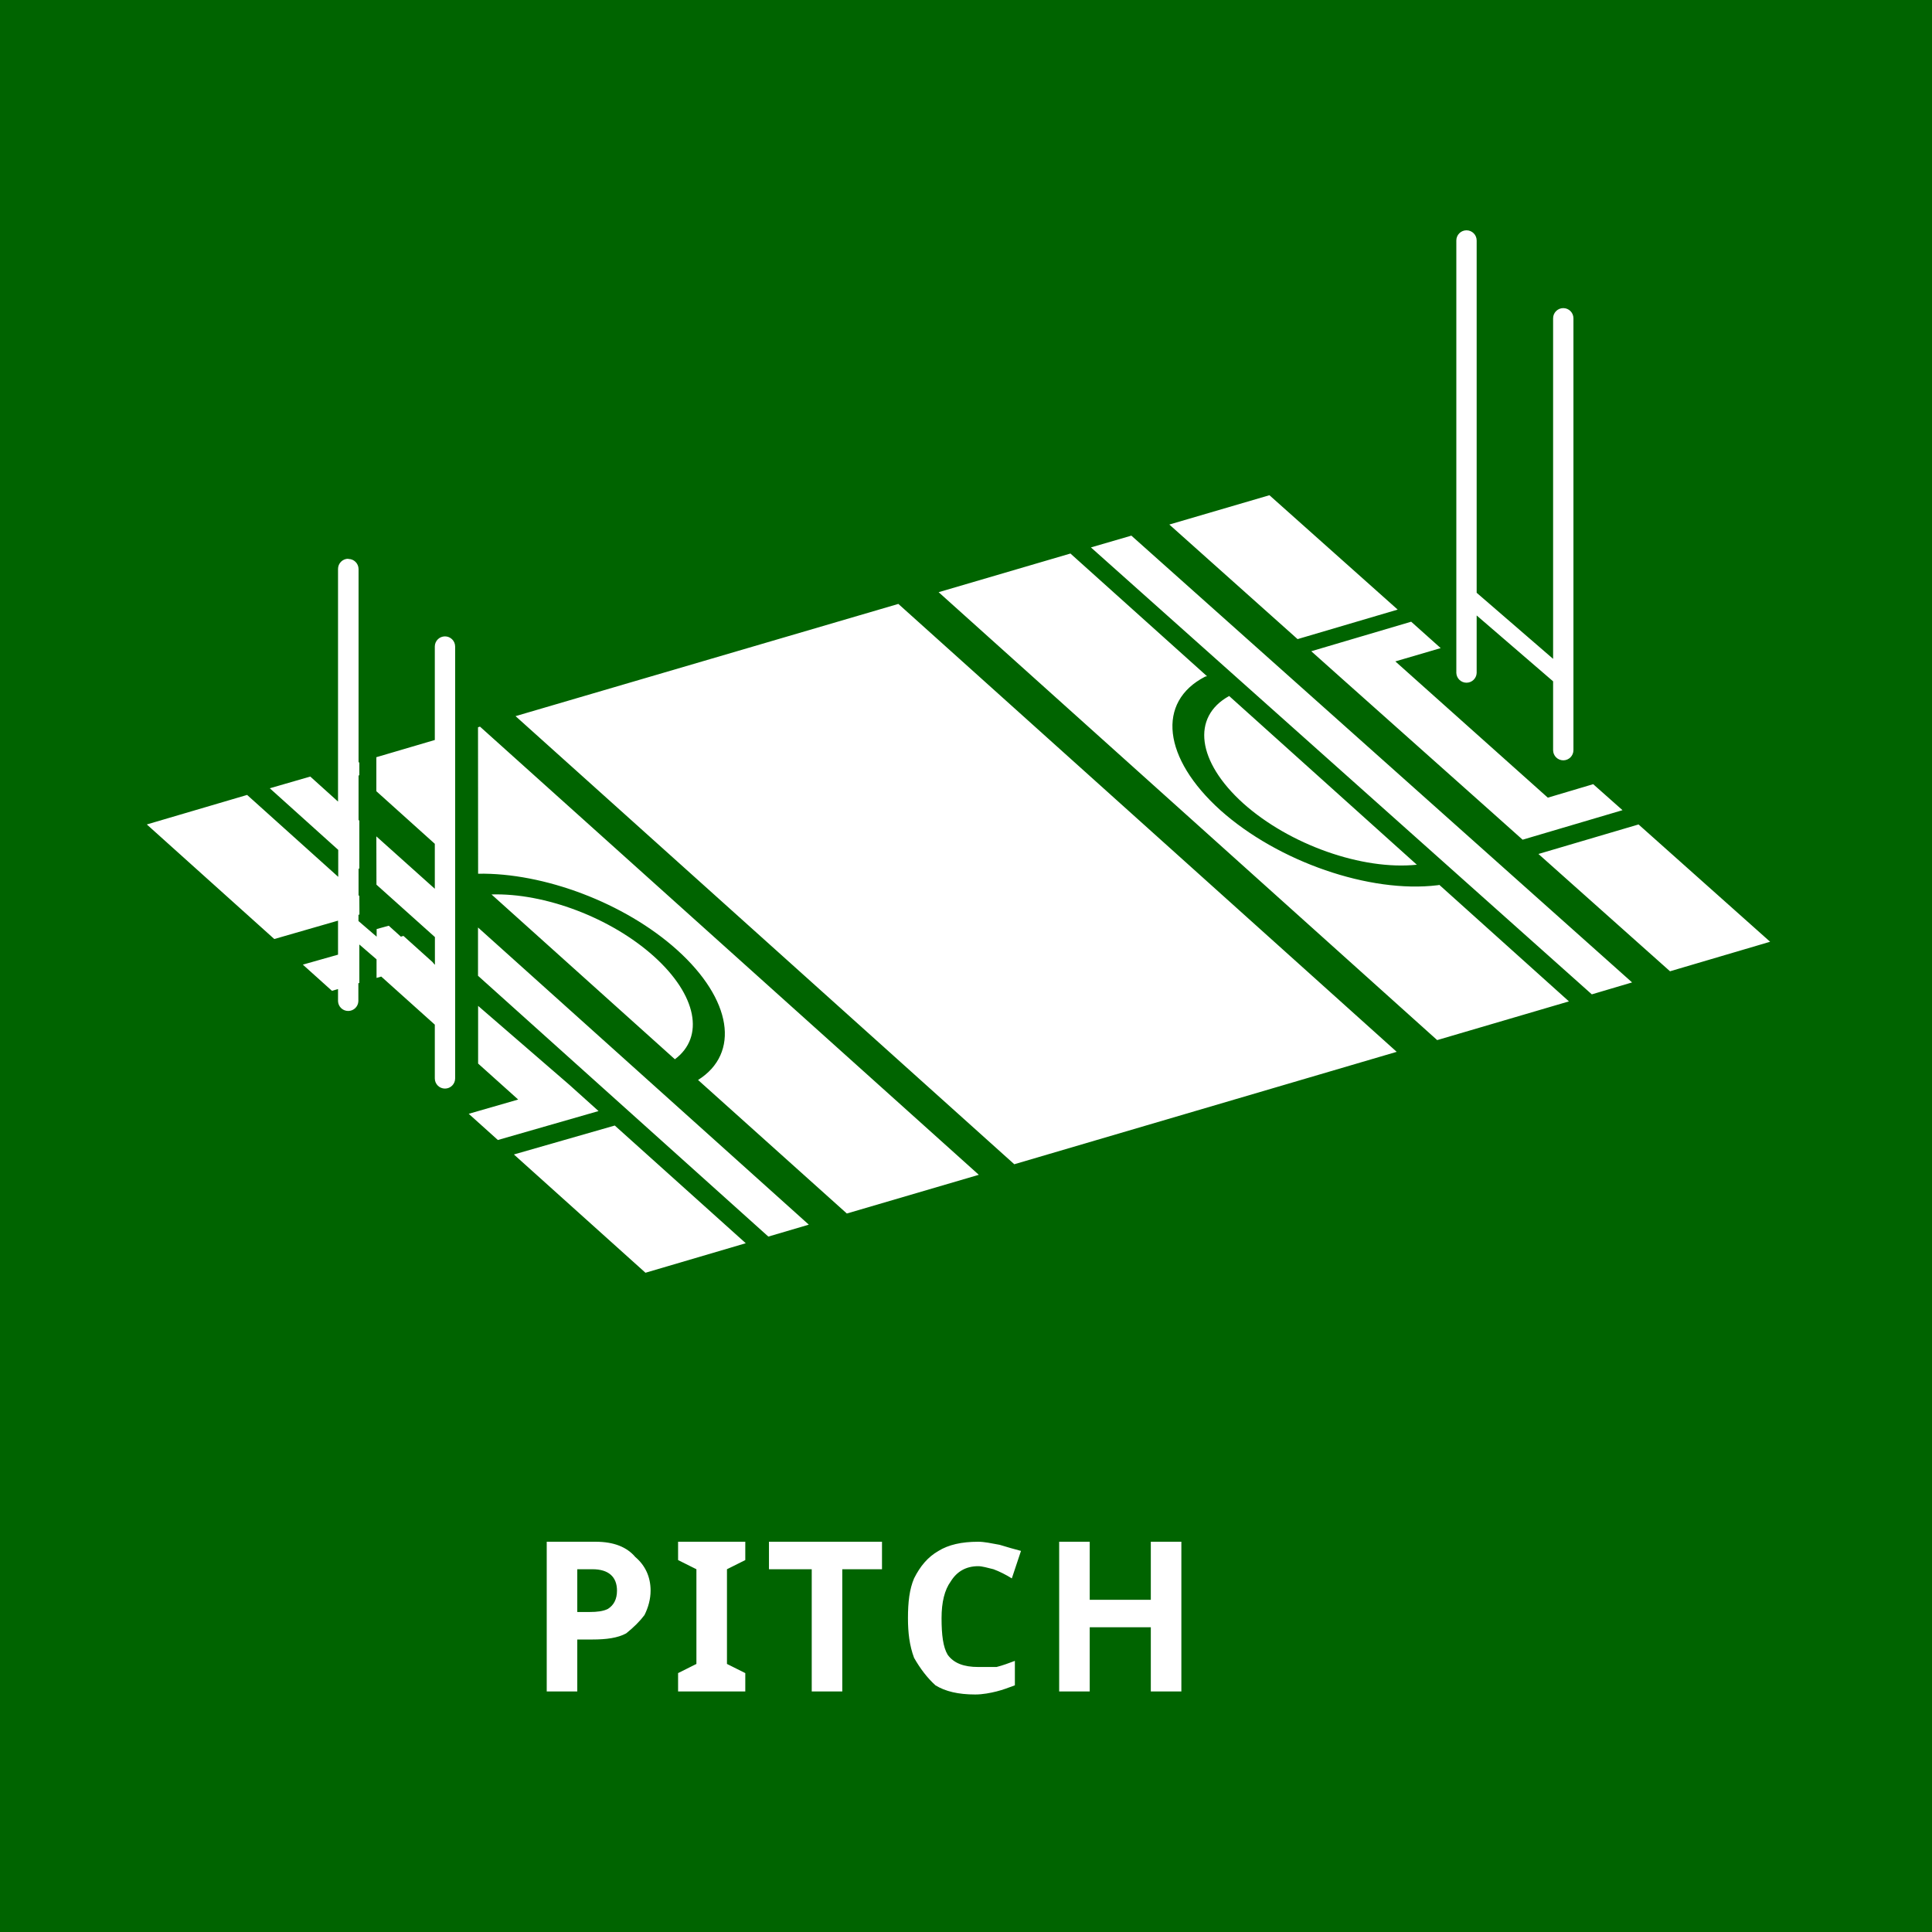
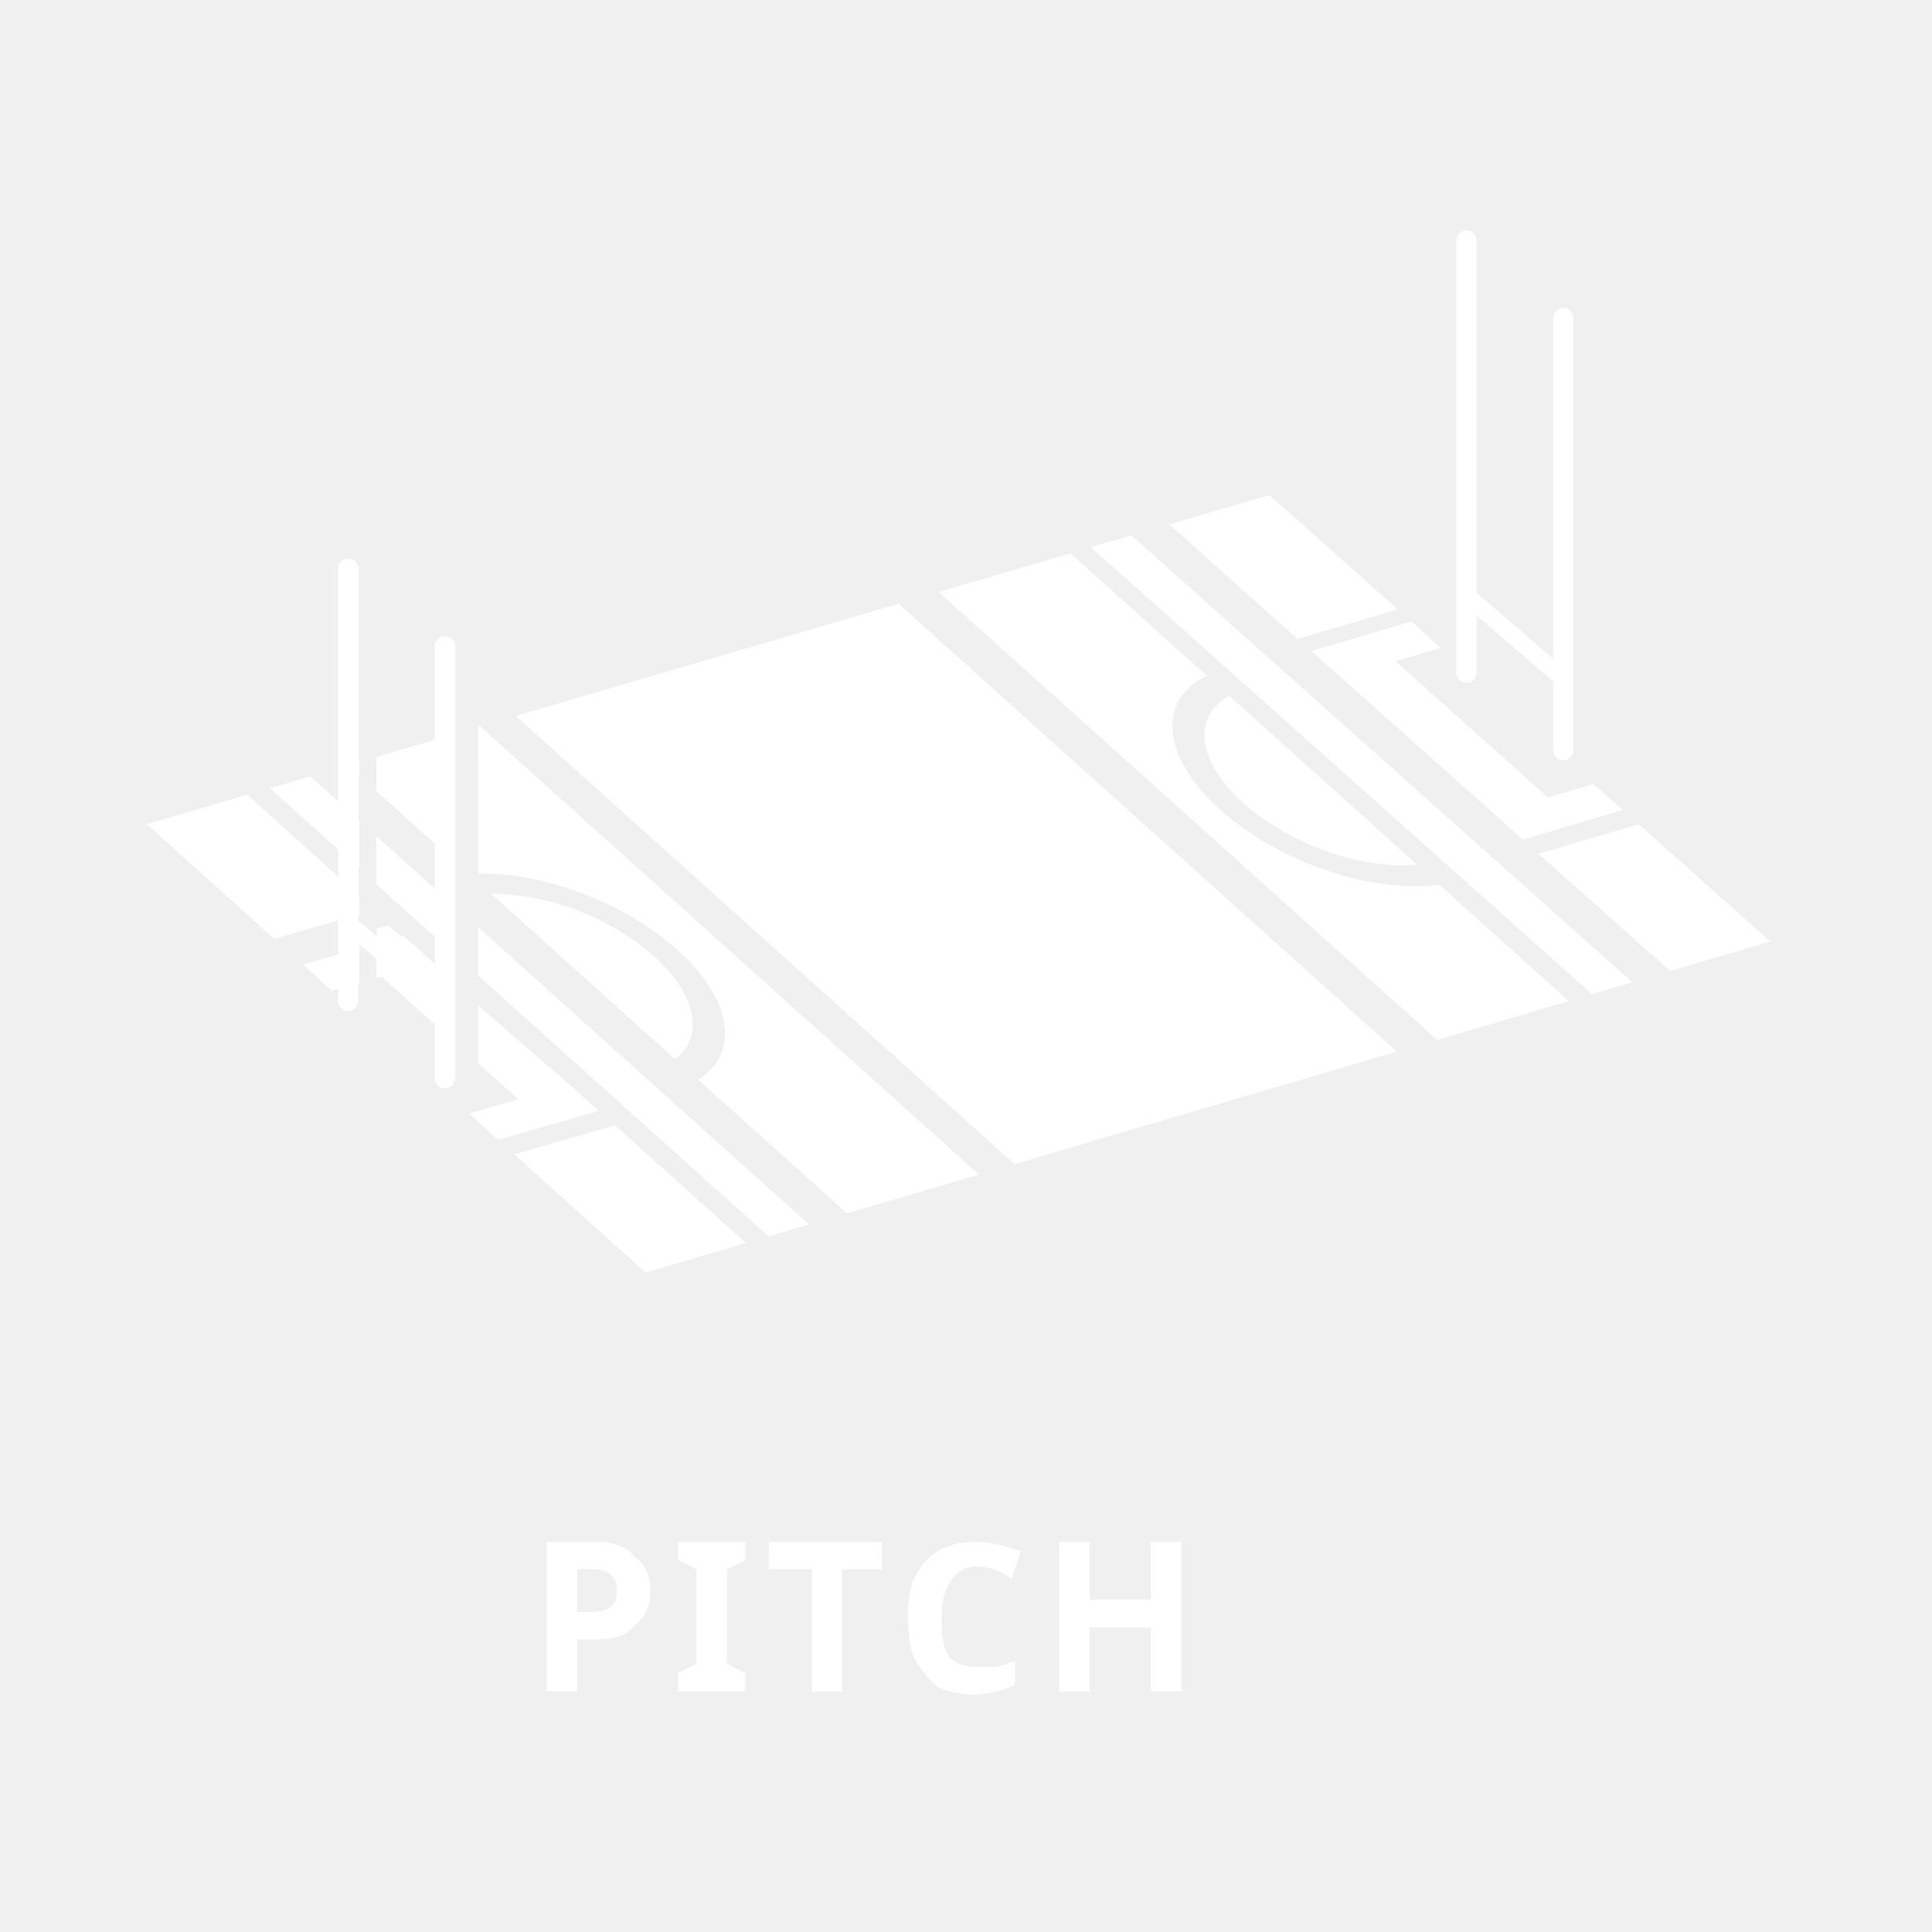
<svg xmlns="http://www.w3.org/2000/svg" version="1.1" viewBox="20.059 30.161 9.882 9.882">
-   <rect id="icon-pitch-clickable" class="bg-item bg" x="19.071" y="29.173" width="11.858" height="11.858" fill="darkgreen" fill-opacity="1" stroke-dasharray="0.045, 0.181" stroke-miterlimit="4.1" stroke-width=".023" style="mix-blend-mode:normal" />
-   <path class="fg" d="m27.56 31.339a0.052 0.052 0 0 0-0.052 0.052v2.212a0.052 0.052 0 0 0 0.052 0.05 0.052 0.052 0 0 0 0.052-0.05v-0.294l0.391 0.337v0.352a0.052 0.052 0 0 0 0.052 0.052 0.052 0.052 0 0 0 0.052-0.052v-2.209a0.052 0.052 0 0 0-0.052-0.052 0.052 0.052 0 0 0-0.052 0.052v1.742l-0.391-0.338v-1.802a0.052 0.052 0 0 0-0.052-0.052zm-1.008 1.355-0.512 0.15 0.656 0.586 0.512-0.151-0.656-0.585zm-0.707 0.207-0.206 0.06 2.562 2.286 0.206-0.061-2.562-2.286zm-0.31 0.091-0.675 0.198 2.55 2.291 0.674-0.198-0.663-0.596c-0.003 9.02e-4 -0.006 0.002-0.01 2e-3 -0.345 0.042-0.815-0.12-1.11-0.384-0.294-0.265-0.328-0.554-0.078-0.683 0.003-9.04e-4 0.006-0.002 0.01-2e-3l-0.698-0.627zm-3.695 0.027a0.052 0.052 0 0 0-0.052 0.052v1.19l-0.142-0.128-0.207 0.06 0.35 0.315v0.138l-0.466-0.419-0.513 0.151 0.652 0.586 0.326-0.094v0.174l-0.18 0.051 0.149 0.134 0.031-0.009v0.062a0.052 0.052 0 0 0 0.052 0.05 0.052 0.052 0 0 0 0.052-0.05v-0.092l0.005-0.001v-0.197l0.088 0.076v0.095l0.024-0.007 0.274 0.246v0.275a0.052 0.052 0 0 0 0.052 0.052 0.052 0.052 0 0 0 0.052-0.052v-2.209a0.052 0.052 0 0 0-0.052-0.052 0.052 0.052 0 0 0-0.052 0.052v0.478l-0.299 0.088v0.174l0.299 0.269v0.23l-0.299-0.268 5.1e-4 0.247 0.299 0.268v0.142c-4e-3 -0.004-0.008-0.009-0.012-0.014l-0.149-0.134-0.013 0.004-0.062-0.056-0.062 0.017v0.039l-0.093-0.08v-0.032l0.005-0.001-5.14e-4 -0.095-0.004-0.004v-0.138l0.004 0.004v-0.247l-0.004-4e-3v-0.23l0.004 0.004v-0.069l-0.004 9.89e-4v-0.989a0.052 0.052 0 0 0-0.052-0.052zm2.814 0.231-1.958 0.574 2.551 2.292 1.956-0.575-2.549-2.291zm2.623 0.091-0.511 0.151 0.15 0.134 0.781 0.696 0.15 0.134 0.511-0.151-0.15-0.133-0.232 0.069-0.78-0.697 0.232-0.068zm-0.931 0.38c-0.194 0.107-0.164 0.336 0.072 0.549 0.237 0.212 0.609 0.343 0.888 0.314l-0.96-0.863zm-3.833 0.157-0.009 0.003 5.14e-4 0.749c0.334-0.006 0.749 0.148 1.018 0.39 0.281 0.253 0.323 0.529 0.107 0.665l0.761 0.683 0.675-0.198-2.551-2.292zm5.927 0.5-0.512 0.151 0.673 0.6 0.512-0.151zm-5.867 0.358 0.938 0.843c0.153-0.114 0.113-0.328-0.107-0.526-0.22-0.198-0.559-0.325-0.831-0.317zm-0.069 0.169v0.247l1.485 1.334 0.207-0.061-1.692-1.52zm5.12e-4 0.401v0.295l0.205 0.184-0.253 0.073 0.149 0.134 0.515-0.148-0.149-0.134zm0.699 0.612-0.516 0.148 0.673 0.605 0.513-0.151z" fill="white" stroke-width=".991" fill-opacity="1" />
-   <text x="24.926" y="38.812" fill="white" font-family="'Devanagari Sangam MN'" font-size="1.058px" font-weight="bold" letter-spacing=".07px" stroke-linecap="round" stroke-miterlimit="4.1" stroke-width=".106" text-align="center" text-anchor="middle" word-spacing=".004px" style="line-height:1.2" xml:space="preserve" fill-opacity="1" class="fg">
-     <tspan x="24.961" y="38.812" fill="white" font-size="1.058px" stroke-width=".106" fill-opacity="1" class="fg">PITCH</tspan>
+   <rect id="icon-pitch-clickable" x="19.071" y="29.173" width="11.858" height="11.858" fill="transparent" fill-opacity="0" stroke-dasharray="0.045, 0.181" stroke-miterlimit="4.1" stroke-width="0.023" style="mix-blend-mode:normal" class="bg-item bg" />
+   <g id="txt-pitch" transform="matrix(0.8360323,0,0,0.8360323,-4.99267,29.16216)" stroke-linecap="round" stroke-miterlimit="4.1" />
+   <path d="m 27.56,31.339 a 0.052,0.052 0 0 0 -0.052,0.052 v 2.212 a 0.052,0.052 0 0 0 0.052,0.05 0.052,0.052 0 0 0 0.052,-0.05 v -0.294 l 0.391,0.337 v 0.352 a 0.052,0.052 0 0 0 0.052,0.052 0.052,0.052 0 0 0 0.052,-0.052 v -2.21 a 0.052,0.052 0 0 0 -0.052,-0.052 0.052,0.052 0 0 0 -0.052,0.052 v 1.742 L 27.612,33.193 V 31.391 a 0.052,0.052 0 0 0 -0.052,-0.052 z m -1.008,1.354 -0.512,0.15 0.656,0.586 0.512,-0.151 -0.656,-0.585 z m -0.707,0.207 -0.206,0.06 2.563,2.286 0.206,-0.061 -2.563,-2.286 z m -0.31,0.091 -0.675,0.198 2.55,2.291 0.674,-0.198 -0.663,-0.596 c -0.003,9.02e-4 -0.006,0.002 -0.01,0.002 -0.345,0.042 -0.815,-0.12 -1.11,-0.384 -0.294,-0.265 -0.328,-0.554 -0.078,-0.683 0.003,-9.04e-4 0.006,-0.002 0.01,-0.002 l -0.698,-0.627 z m -3.695,0.027 a 0.052,0.052 0 0 0 -0.052,0.052 v 1.19 l -0.142,-0.128 -0.207,0.06 0.35,0.315 v 0.138 l -0.466,-0.419 -0.513,0.151 0.652,0.586 0.326,-0.094 v 0.174 l -0.18,0.051 0.149,0.134 0.031,-0.009 v 0.062 a 0.052,0.052 0 0 0 0.052,0.05 0.052,0.052 0 0 0 0.052,-0.05 v -0.092 l 0.005,-0.001 v -0.197 l 0.088,0.076 v 0.095 l 0.024,-0.007 0.274,0.246 v 0.275 a 0.052,0.052 0 0 0 0.052,0.052 0.052,0.052 0 0 0 0.052,-0.052 v -2.209 a 0.052,0.052 0 0 0 -0.052,-0.052 0.052,0.052 0 0 0 -0.052,0.052 v 0.478 l -0.299,0.088 v 0.174 l 0.299,0.269 v 0.23 l -0.299,-0.268 5.1e-4,0.247 0.299,0.268 v 0.142 c -0.004,-0.004 -0.008,-0.009 -0.012,-0.014 l -0.149,-0.134 -0.013,0.004 -0.062,-0.056 -0.062,0.017 v 0.039 l -0.093,-0.08 v -0.032 l 0.005,-0.001 -5.14e-4,-0.095 -0.004,-0.004 V 34.601 l 0.004,0.004 v -0.247 l -0.004,-0.004 v -0.23 l 0.004,0.004 v -0.069 l -0.004,9.89e-4 v -0.989 a 0.052,0.052 0 0 0 -0.052,-0.052 z m 2.815,0.231 -1.958,0.574 2.551,2.292 1.956,-0.575 -2.549,-2.291 z m 2.623,0.091 -0.511,0.151 0.15,0.134 0.781,0.696 0.15,0.134 0.511,-0.151 -0.15,-0.133 -0.232,0.069 -0.78,-0.697 0.232,-0.068 z m -0.931,0.38 c -0.194,0.107 -0.164,0.336 0.072,0.549 0.237,0.212 0.609,0.343 0.888,0.314 L 26.346,33.72 Z m -3.833,0.157 -0.009,0.003 5.14e-4,0.749 c 0.334,-0.006 0.749,0.148 1.018,0.39 0.281,0.253 0.323,0.529 0.107,0.665 l 0.761,0.683 0.675,-0.198 -2.551,-2.292 z m 5.927,0.5 -0.512,0.151 0.673,0.6 0.512,-0.151 z m -5.867,0.358 0.937,0.843 c 0.153,-0.114 0.113,-0.328 -0.107,-0.526 -0.22,-0.198 -0.559,-0.325 -0.831,-0.317 z m -0.069,0.169 v 0.247 l 1.485,1.334 0.207,-0.061 -1.692,-1.52 z m 5.12e-4,0.401 v 0.295 l 0.205,0.184 -0.253,0.073 0.149,0.134 0.515,-0.148 -0.149,-0.134 z m 0.699,0.612 -0.516,0.148 0.673,0.605 0.513,-0.151 z" fill="white" fill-opacity="1" class="fg" id="path4-0" style="stroke-width:0.991" />
+   <text x="24.926" y="38.812" fill="white" stroke-width="0.106" text-align="center" style="font-weight:bold;font-size:1.058px;line-height:1.2;font-family:'Devanagari Sangam MN';letter-spacing:0.07px;word-spacing:0.004px;text-anchor:middle;display:inline;fill:#ffffff;fill-opacity:1;stroke:none;stroke-linecap:round;stroke-miterlimit:4.1" xml:space="preserve" id="text52-9" fill-opacity="1" class="fg">
+     <tspan x="24.961" y="38.812" fill="white" font-size="1.058px" stroke-width="0.106" id="tspan52-5" style="fill:#ffffff;fill-opacity:1;stroke:none" fill-opacity="1" class="fg">PITCH</tspan>
  </text>
</svg>
